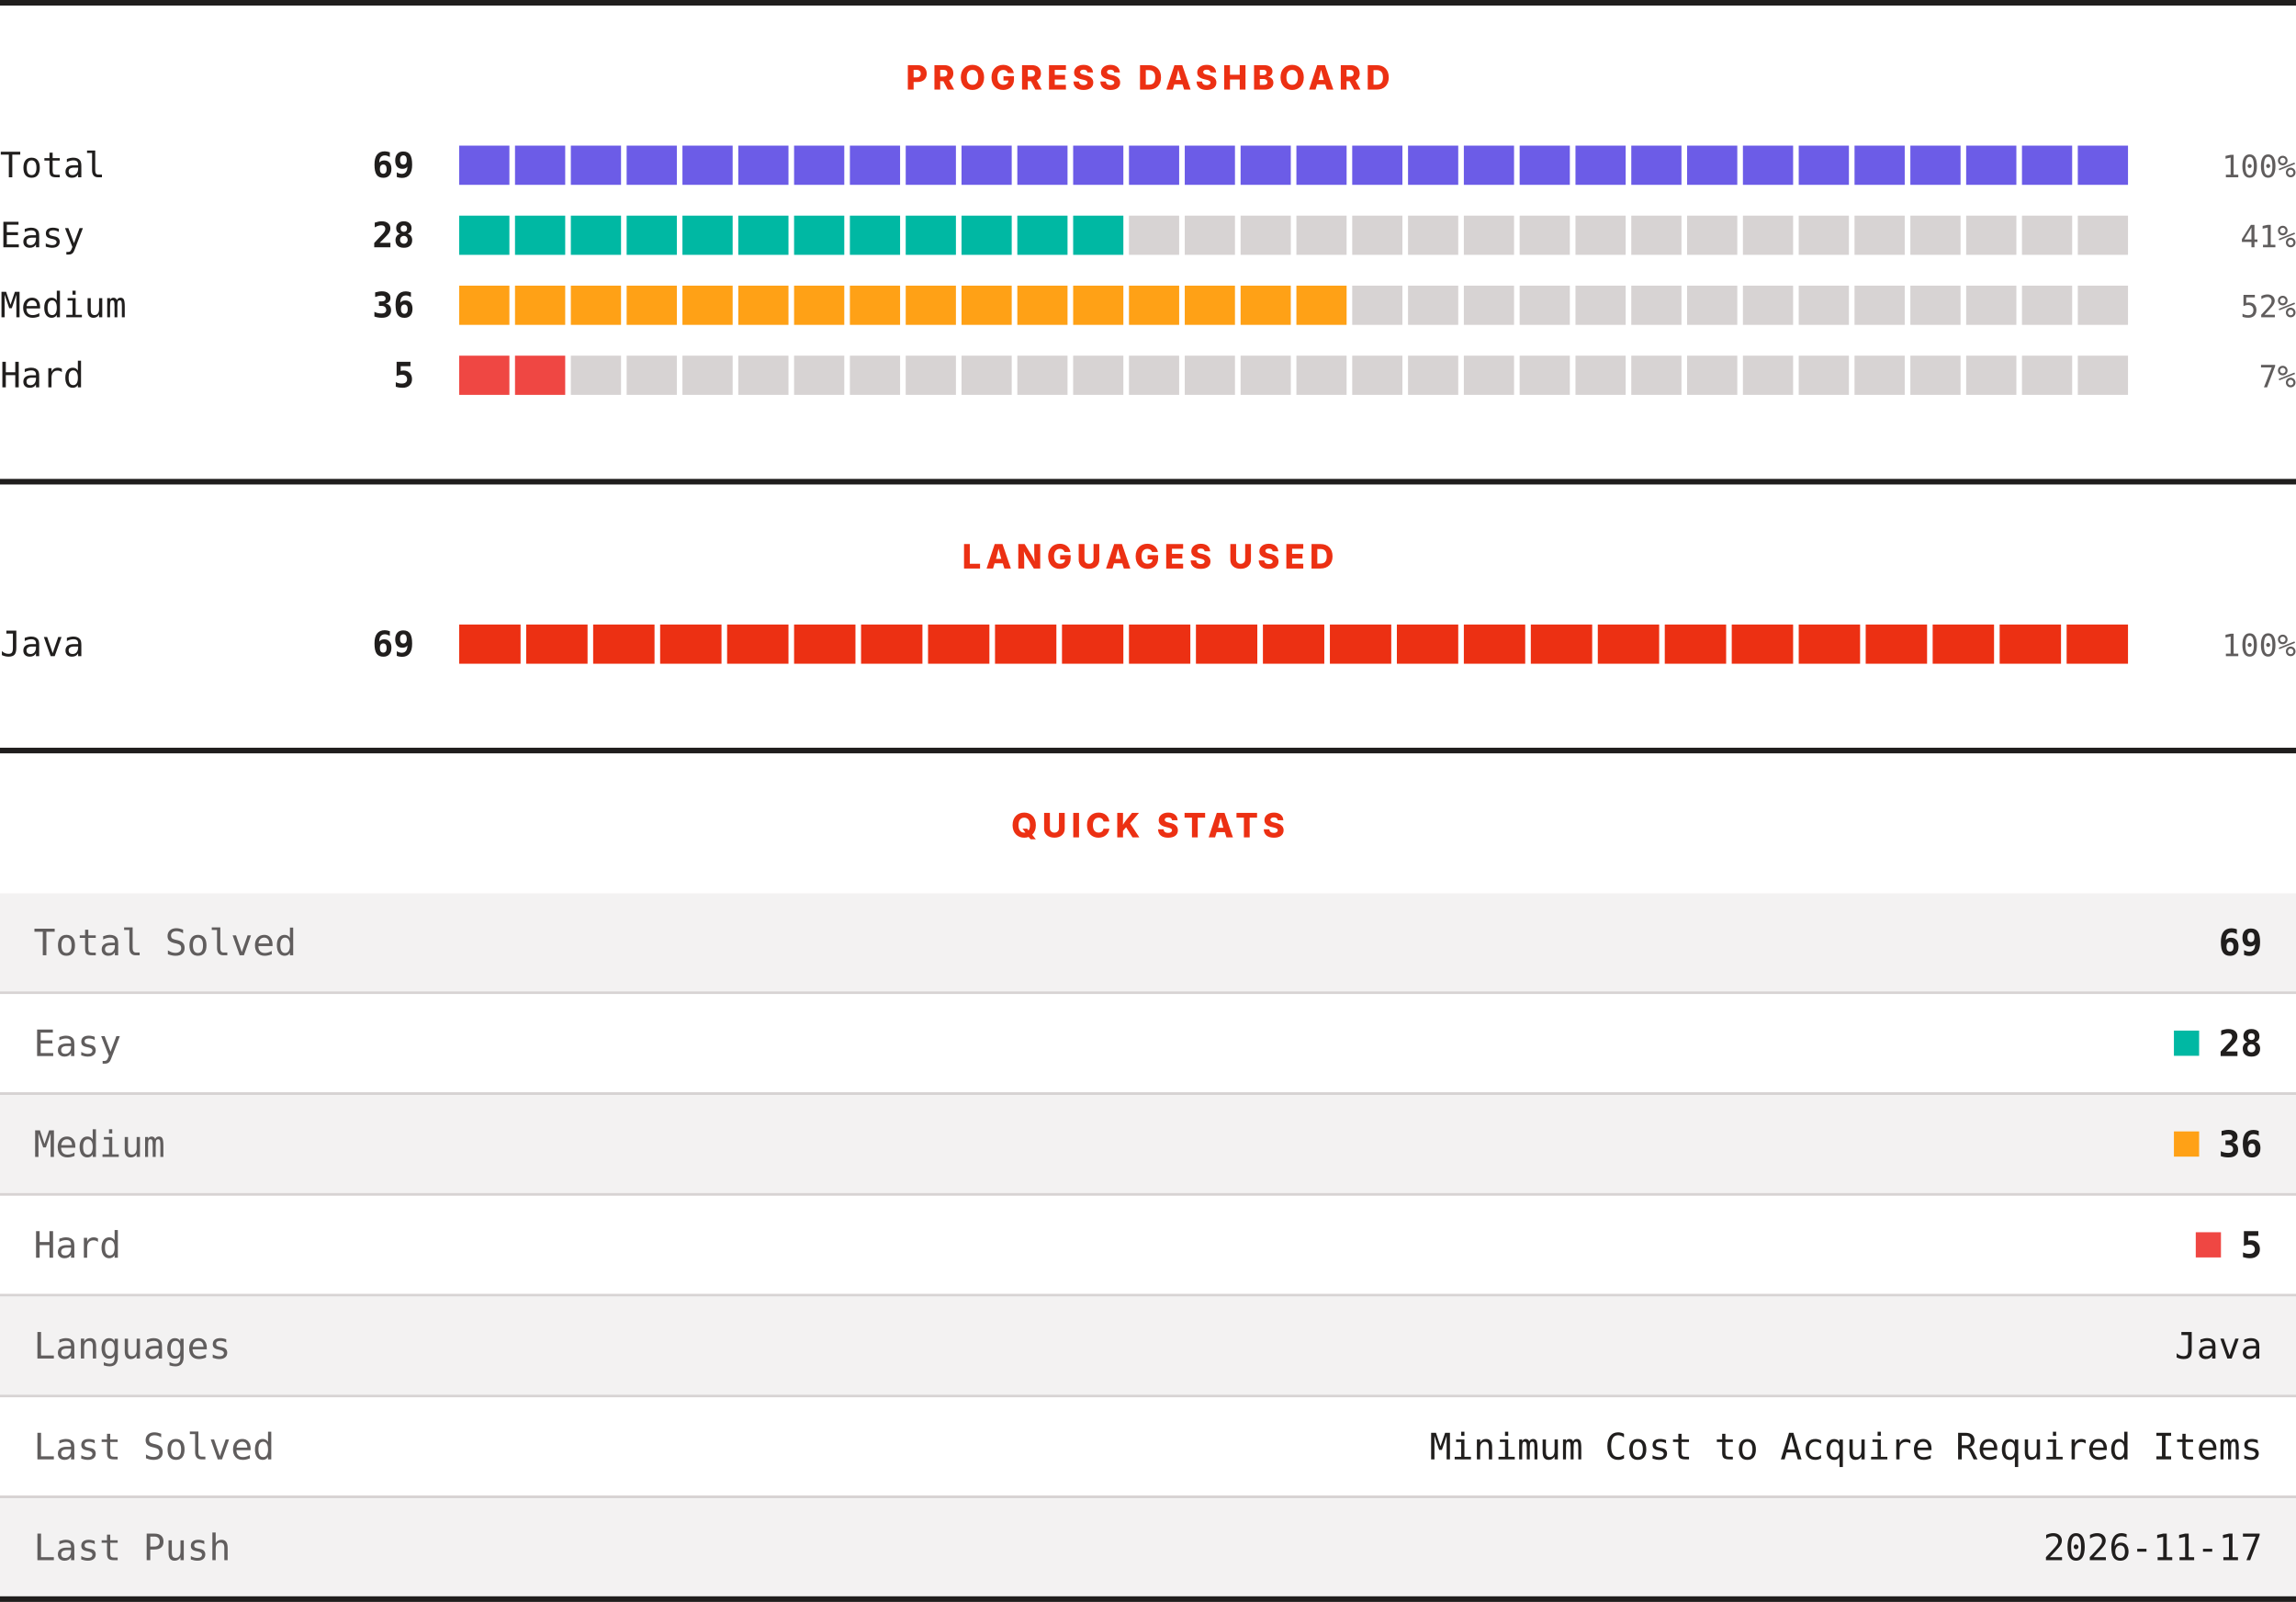
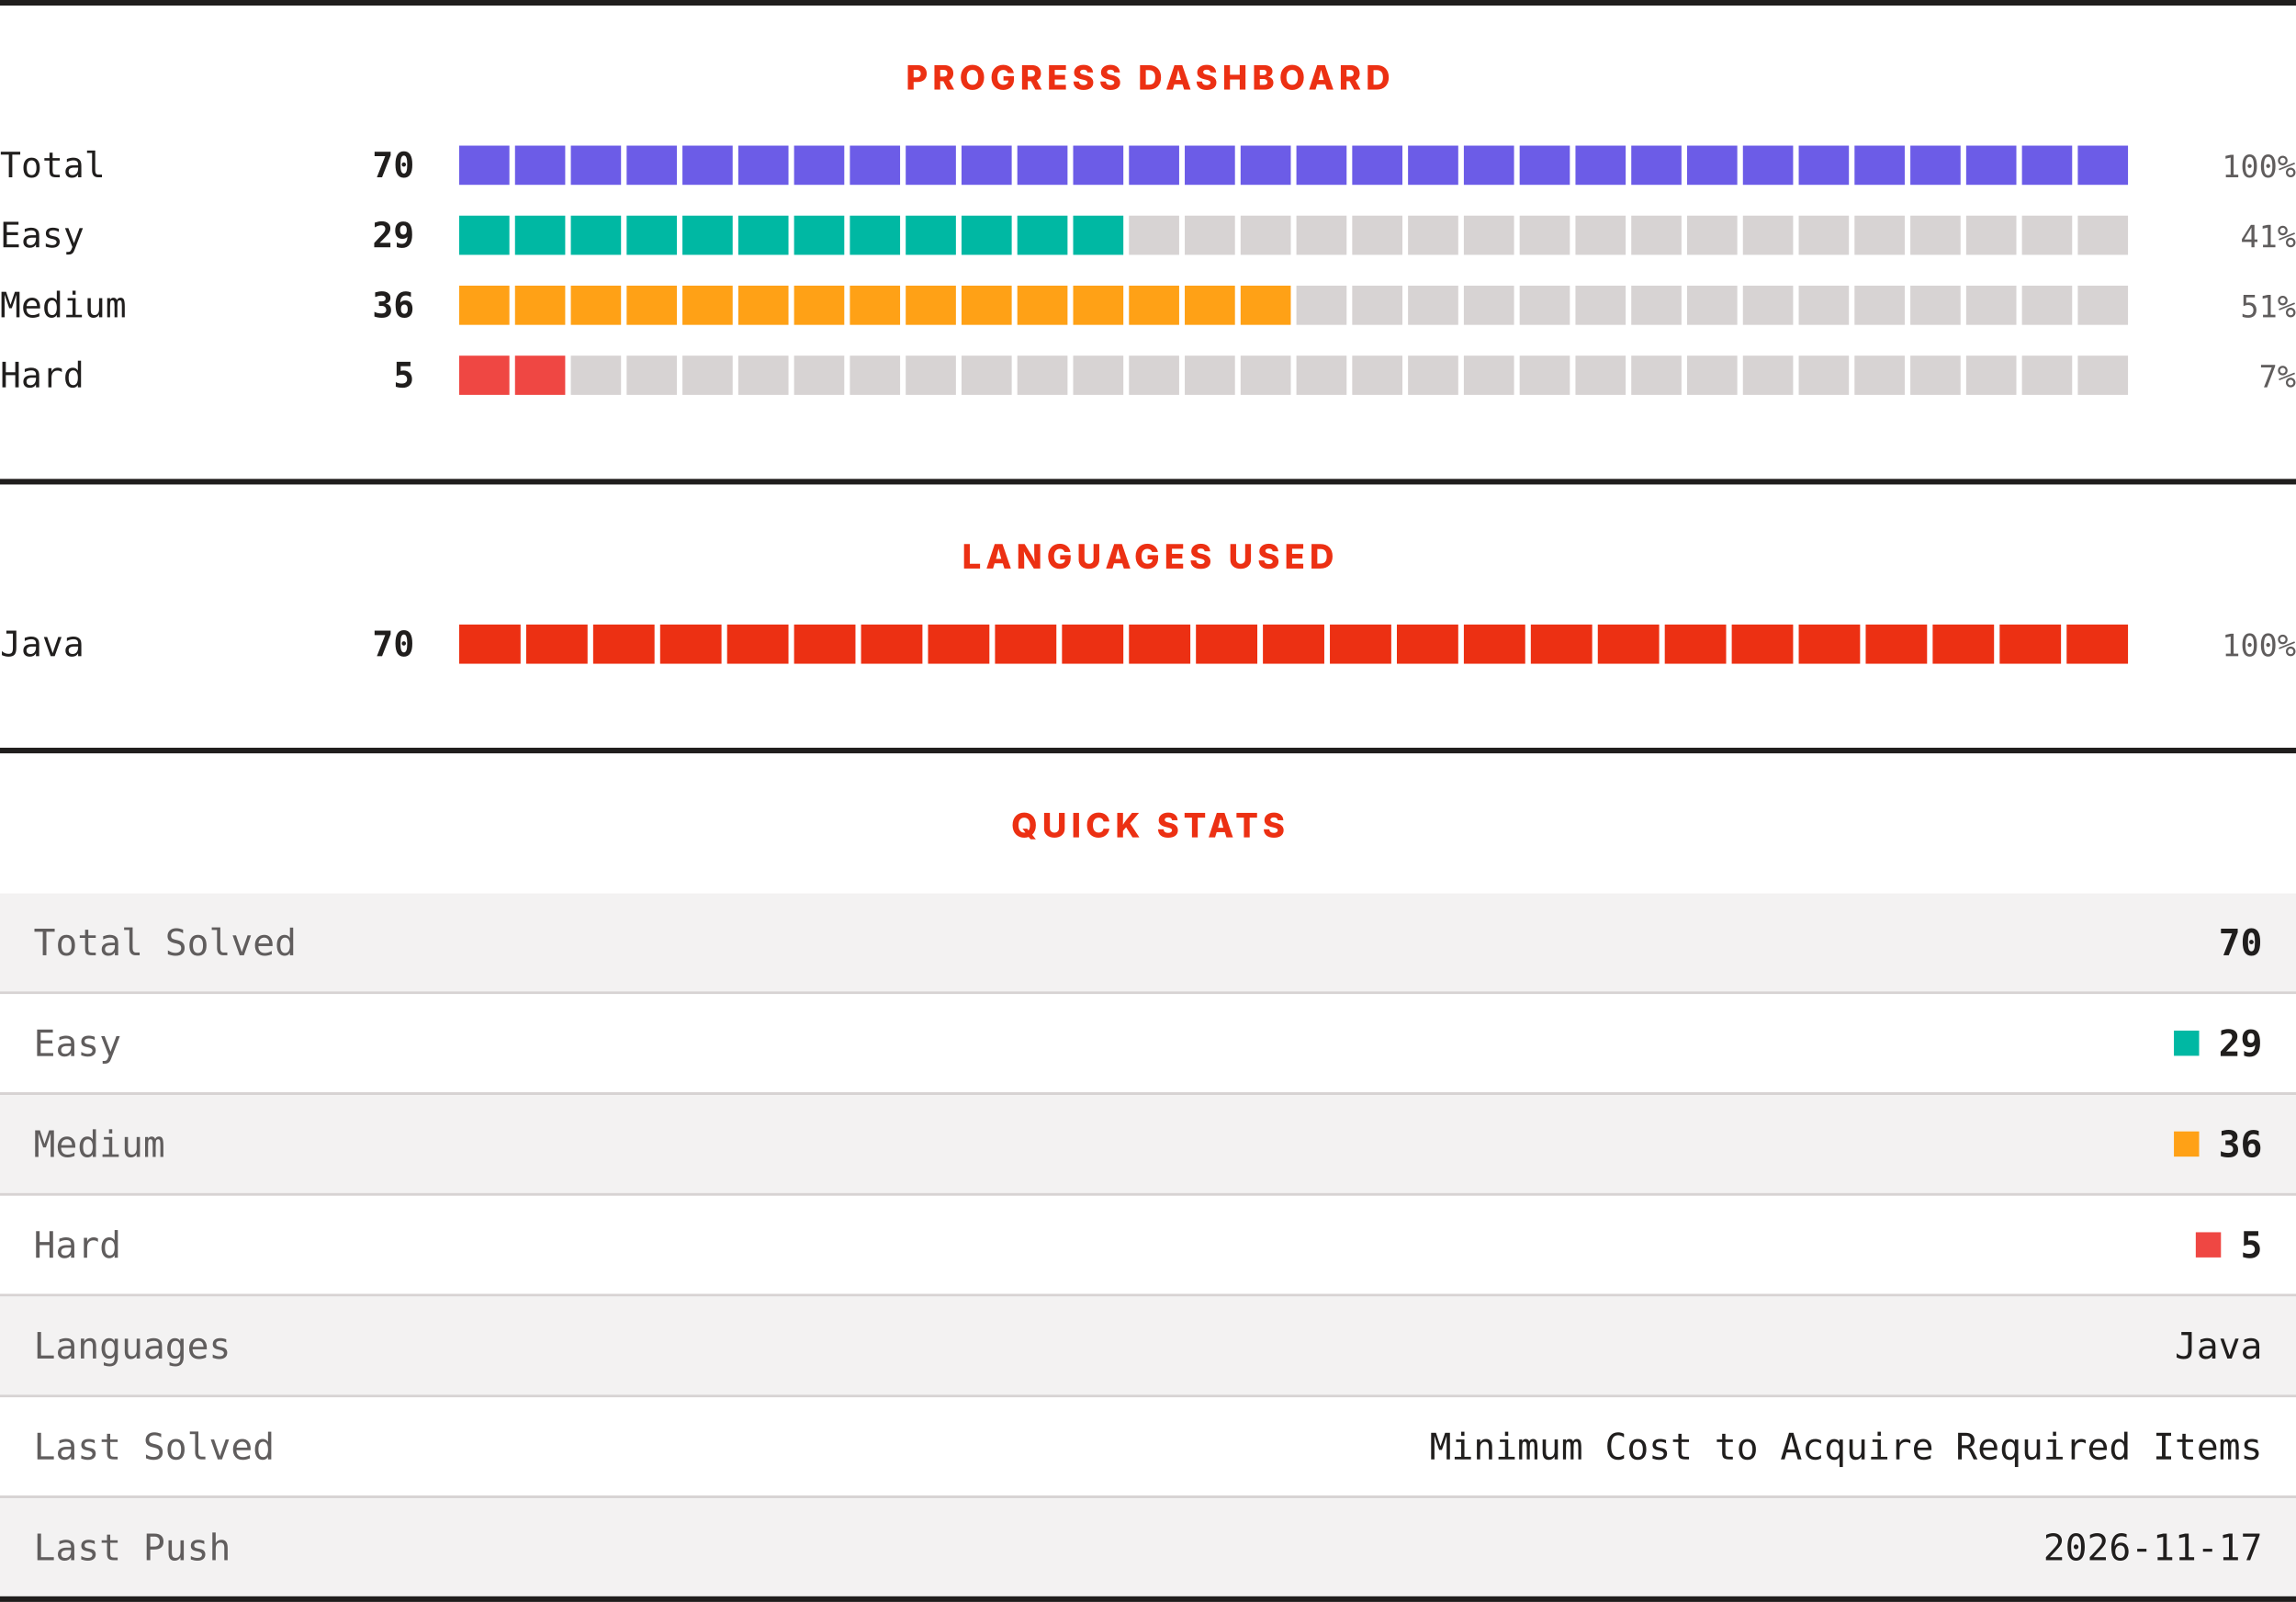
<svg xmlns="http://www.w3.org/2000/svg" width="820" height="572" viewBox="0 0 820 572" role="img" aria-label="LeetCode progress, languages and quick stats">
  <rect width="820" height="572" fill="#ffffff" />
  <rect x="0" y="0" width="820" height="2" fill="#201e1d" />
  <text x="410" y="32" text-anchor="middle" font-family="Archivo, system-ui, -apple-system, Segoe UI, sans-serif" font-size="12" font-weight="800" letter-spacing="1.68" fill="#ec3013">PROGRESS DASHBOARD</text>
  <text x="0" y="63.3" font-family="ui-monospace, SFMono-Regular, Menlo, Consolas, monospace" font-size="12.5" fill="#201e1d">Total</text>
-   <text x="148" y="63.3" text-anchor="end" font-family="ui-monospace, SFMono-Regular, Menlo, Consolas, monospace" font-size="12.5" font-weight="700" fill="#201e1d">69</text>
+   <text x="148" y="63.3" text-anchor="end" font-family="ui-monospace, SFMono-Regular, Menlo, Consolas, monospace" font-size="12.5" font-weight="700" fill="#201e1d">70</text>
  <rect x="164.00" y="52" width="17.93" height="14" fill="#6c5ce7" />
  <rect x="183.93" y="52" width="17.93" height="14" fill="#6c5ce7" />
  <rect x="203.87" y="52" width="17.93" height="14" fill="#6c5ce7" />
  <rect x="223.80" y="52" width="17.93" height="14" fill="#6c5ce7" />
  <rect x="243.73" y="52" width="17.93" height="14" fill="#6c5ce7" />
  <rect x="263.67" y="52" width="17.93" height="14" fill="#6c5ce7" />
  <rect x="283.60" y="52" width="17.93" height="14" fill="#6c5ce7" />
  <rect x="303.53" y="52" width="17.93" height="14" fill="#6c5ce7" />
  <rect x="323.47" y="52" width="17.93" height="14" fill="#6c5ce7" />
  <rect x="343.40" y="52" width="17.93" height="14" fill="#6c5ce7" />
  <rect x="363.33" y="52" width="17.93" height="14" fill="#6c5ce7" />
  <rect x="383.27" y="52" width="17.93" height="14" fill="#6c5ce7" />
  <rect x="403.20" y="52" width="17.93" height="14" fill="#6c5ce7" />
  <rect x="423.13" y="52" width="17.93" height="14" fill="#6c5ce7" />
  <rect x="443.07" y="52" width="17.93" height="14" fill="#6c5ce7" />
  <rect x="463.00" y="52" width="17.93" height="14" fill="#6c5ce7" />
  <rect x="482.93" y="52" width="17.93" height="14" fill="#6c5ce7" />
  <rect x="502.87" y="52" width="17.93" height="14" fill="#6c5ce7" />
  <rect x="522.80" y="52" width="17.93" height="14" fill="#6c5ce7" />
  <rect x="542.73" y="52" width="17.93" height="14" fill="#6c5ce7" />
  <rect x="562.67" y="52" width="17.93" height="14" fill="#6c5ce7" />
  <rect x="582.60" y="52" width="17.93" height="14" fill="#6c5ce7" />
  <rect x="602.53" y="52" width="17.93" height="14" fill="#6c5ce7" />
  <rect x="622.47" y="52" width="17.93" height="14" fill="#6c5ce7" />
  <rect x="642.40" y="52" width="17.93" height="14" fill="#6c5ce7" />
  <rect x="662.33" y="52" width="17.93" height="14" fill="#6c5ce7" />
  <rect x="682.27" y="52" width="17.93" height="14" fill="#6c5ce7" />
  <rect x="702.20" y="52" width="17.93" height="14" fill="#6c5ce7" />
  <rect x="722.13" y="52" width="17.93" height="14" fill="#6c5ce7" />
  <rect x="742.07" y="52" width="17.93" height="14" fill="#6c5ce7" />
  <text x="820" y="63.3" text-anchor="end" font-family="ui-monospace, SFMono-Regular, Menlo, Consolas, monospace" font-size="11" fill="#605d5d">100%</text>
  <text x="0" y="88.3" font-family="ui-monospace, SFMono-Regular, Menlo, Consolas, monospace" font-size="12.5" fill="#201e1d">Easy</text>
-   <text x="148" y="88.3" text-anchor="end" font-family="ui-monospace, SFMono-Regular, Menlo, Consolas, monospace" font-size="12.5" font-weight="700" fill="#201e1d">28</text>
+   <text x="148" y="88.3" text-anchor="end" font-family="ui-monospace, SFMono-Regular, Menlo, Consolas, monospace" font-size="12.5" font-weight="700" fill="#201e1d">29</text>
  <rect x="164.00" y="77" width="17.93" height="14" fill="#00b8a3" />
  <rect x="183.93" y="77" width="17.93" height="14" fill="#00b8a3" />
  <rect x="203.87" y="77" width="17.93" height="14" fill="#00b8a3" />
  <rect x="223.80" y="77" width="17.93" height="14" fill="#00b8a3" />
  <rect x="243.73" y="77" width="17.93" height="14" fill="#00b8a3" />
  <rect x="263.67" y="77" width="17.93" height="14" fill="#00b8a3" />
  <rect x="283.60" y="77" width="17.93" height="14" fill="#00b8a3" />
  <rect x="303.53" y="77" width="17.93" height="14" fill="#00b8a3" />
  <rect x="323.47" y="77" width="17.93" height="14" fill="#00b8a3" />
  <rect x="343.40" y="77" width="17.93" height="14" fill="#00b8a3" />
  <rect x="363.33" y="77" width="17.93" height="14" fill="#00b8a3" />
  <rect x="383.27" y="77" width="17.93" height="14" fill="#00b8a3" />
  <rect x="403.20" y="77" width="17.93" height="14" fill="#d7d3d3" />
  <rect x="423.13" y="77" width="17.93" height="14" fill="#d7d3d3" />
  <rect x="443.07" y="77" width="17.93" height="14" fill="#d7d3d3" />
  <rect x="463.00" y="77" width="17.93" height="14" fill="#d7d3d3" />
  <rect x="482.93" y="77" width="17.93" height="14" fill="#d7d3d3" />
  <rect x="502.87" y="77" width="17.93" height="14" fill="#d7d3d3" />
  <rect x="522.80" y="77" width="17.93" height="14" fill="#d7d3d3" />
  <rect x="542.73" y="77" width="17.93" height="14" fill="#d7d3d3" />
  <rect x="562.67" y="77" width="17.93" height="14" fill="#d7d3d3" />
  <rect x="582.60" y="77" width="17.93" height="14" fill="#d7d3d3" />
  <rect x="602.53" y="77" width="17.93" height="14" fill="#d7d3d3" />
  <rect x="622.47" y="77" width="17.93" height="14" fill="#d7d3d3" />
  <rect x="642.40" y="77" width="17.93" height="14" fill="#d7d3d3" />
  <rect x="662.33" y="77" width="17.93" height="14" fill="#d7d3d3" />
  <rect x="682.27" y="77" width="17.93" height="14" fill="#d7d3d3" />
  <rect x="702.20" y="77" width="17.93" height="14" fill="#d7d3d3" />
  <rect x="722.13" y="77" width="17.93" height="14" fill="#d7d3d3" />
  <rect x="742.07" y="77" width="17.93" height="14" fill="#d7d3d3" />
  <text x="820" y="88.3" text-anchor="end" font-family="ui-monospace, SFMono-Regular, Menlo, Consolas, monospace" font-size="11" fill="#605d5d">41%</text>
  <text x="0" y="113.3" font-family="ui-monospace, SFMono-Regular, Menlo, Consolas, monospace" font-size="12.5" fill="#201e1d">Medium</text>
  <text x="148" y="113.3" text-anchor="end" font-family="ui-monospace, SFMono-Regular, Menlo, Consolas, monospace" font-size="12.5" font-weight="700" fill="#201e1d">36</text>
  <rect x="164.00" y="102" width="17.93" height="14" fill="#ffa116" />
  <rect x="183.93" y="102" width="17.93" height="14" fill="#ffa116" />
  <rect x="203.87" y="102" width="17.93" height="14" fill="#ffa116" />
  <rect x="223.80" y="102" width="17.93" height="14" fill="#ffa116" />
  <rect x="243.73" y="102" width="17.93" height="14" fill="#ffa116" />
  <rect x="263.67" y="102" width="17.93" height="14" fill="#ffa116" />
  <rect x="283.60" y="102" width="17.93" height="14" fill="#ffa116" />
  <rect x="303.53" y="102" width="17.93" height="14" fill="#ffa116" />
  <rect x="323.47" y="102" width="17.93" height="14" fill="#ffa116" />
  <rect x="343.40" y="102" width="17.93" height="14" fill="#ffa116" />
  <rect x="363.33" y="102" width="17.93" height="14" fill="#ffa116" />
  <rect x="383.27" y="102" width="17.93" height="14" fill="#ffa116" />
  <rect x="403.20" y="102" width="17.93" height="14" fill="#ffa116" />
  <rect x="423.13" y="102" width="17.93" height="14" fill="#ffa116" />
  <rect x="443.07" y="102" width="17.93" height="14" fill="#ffa116" />
-   <rect x="463.00" y="102" width="17.93" height="14" fill="#ffa116" />
+   <rect x="463.00" y="102" width="17.93" height="14" fill="#d7d3d3" />
  <rect x="482.93" y="102" width="17.93" height="14" fill="#d7d3d3" />
  <rect x="502.87" y="102" width="17.93" height="14" fill="#d7d3d3" />
  <rect x="522.80" y="102" width="17.93" height="14" fill="#d7d3d3" />
  <rect x="542.73" y="102" width="17.93" height="14" fill="#d7d3d3" />
  <rect x="562.67" y="102" width="17.93" height="14" fill="#d7d3d3" />
  <rect x="582.60" y="102" width="17.93" height="14" fill="#d7d3d3" />
  <rect x="602.53" y="102" width="17.93" height="14" fill="#d7d3d3" />
  <rect x="622.47" y="102" width="17.93" height="14" fill="#d7d3d3" />
  <rect x="642.40" y="102" width="17.93" height="14" fill="#d7d3d3" />
  <rect x="662.33" y="102" width="17.93" height="14" fill="#d7d3d3" />
  <rect x="682.27" y="102" width="17.93" height="14" fill="#d7d3d3" />
  <rect x="702.20" y="102" width="17.93" height="14" fill="#d7d3d3" />
  <rect x="722.13" y="102" width="17.93" height="14" fill="#d7d3d3" />
  <rect x="742.07" y="102" width="17.93" height="14" fill="#d7d3d3" />
-   <text x="820" y="113.3" text-anchor="end" font-family="ui-monospace, SFMono-Regular, Menlo, Consolas, monospace" font-size="11" fill="#605d5d">52%</text>
+   <text x="820" y="113.3" text-anchor="end" font-family="ui-monospace, SFMono-Regular, Menlo, Consolas, monospace" font-size="11" fill="#605d5d">51%</text>
  <text x="0" y="138.3" font-family="ui-monospace, SFMono-Regular, Menlo, Consolas, monospace" font-size="12.5" fill="#201e1d">Hard</text>
  <text x="148" y="138.3" text-anchor="end" font-family="ui-monospace, SFMono-Regular, Menlo, Consolas, monospace" font-size="12.5" font-weight="700" fill="#201e1d">5</text>
  <rect x="164.00" y="127" width="17.93" height="14" fill="#ef4743" />
  <rect x="183.93" y="127" width="17.93" height="14" fill="#ef4743" />
  <rect x="203.87" y="127" width="17.93" height="14" fill="#d7d3d3" />
  <rect x="223.80" y="127" width="17.93" height="14" fill="#d7d3d3" />
  <rect x="243.73" y="127" width="17.93" height="14" fill="#d7d3d3" />
  <rect x="263.67" y="127" width="17.93" height="14" fill="#d7d3d3" />
  <rect x="283.60" y="127" width="17.93" height="14" fill="#d7d3d3" />
  <rect x="303.53" y="127" width="17.93" height="14" fill="#d7d3d3" />
  <rect x="323.47" y="127" width="17.93" height="14" fill="#d7d3d3" />
  <rect x="343.40" y="127" width="17.93" height="14" fill="#d7d3d3" />
  <rect x="363.33" y="127" width="17.93" height="14" fill="#d7d3d3" />
  <rect x="383.27" y="127" width="17.93" height="14" fill="#d7d3d3" />
  <rect x="403.20" y="127" width="17.93" height="14" fill="#d7d3d3" />
  <rect x="423.13" y="127" width="17.93" height="14" fill="#d7d3d3" />
  <rect x="443.07" y="127" width="17.93" height="14" fill="#d7d3d3" />
  <rect x="463.00" y="127" width="17.93" height="14" fill="#d7d3d3" />
  <rect x="482.93" y="127" width="17.93" height="14" fill="#d7d3d3" />
  <rect x="502.87" y="127" width="17.93" height="14" fill="#d7d3d3" />
  <rect x="522.80" y="127" width="17.93" height="14" fill="#d7d3d3" />
  <rect x="542.73" y="127" width="17.93" height="14" fill="#d7d3d3" />
  <rect x="562.67" y="127" width="17.93" height="14" fill="#d7d3d3" />
  <rect x="582.60" y="127" width="17.93" height="14" fill="#d7d3d3" />
  <rect x="602.53" y="127" width="17.93" height="14" fill="#d7d3d3" />
  <rect x="622.47" y="127" width="17.93" height="14" fill="#d7d3d3" />
  <rect x="642.40" y="127" width="17.93" height="14" fill="#d7d3d3" />
  <rect x="662.33" y="127" width="17.93" height="14" fill="#d7d3d3" />
  <rect x="682.27" y="127" width="17.93" height="14" fill="#d7d3d3" />
  <rect x="702.20" y="127" width="17.93" height="14" fill="#d7d3d3" />
  <rect x="722.13" y="127" width="17.93" height="14" fill="#d7d3d3" />
  <rect x="742.07" y="127" width="17.93" height="14" fill="#d7d3d3" />
  <text x="820" y="138.3" text-anchor="end" font-family="ui-monospace, SFMono-Regular, Menlo, Consolas, monospace" font-size="11" fill="#605d5d">7%</text>
  <rect x="0" y="171" width="820" height="2" fill="#201e1d" />
  <text x="410" y="203" text-anchor="middle" font-family="Archivo, system-ui, -apple-system, Segoe UI, sans-serif" font-size="12" font-weight="800" letter-spacing="1.68" fill="#ec3013">LANGUAGES USED</text>
  <text x="0" y="234.3" font-family="ui-monospace, SFMono-Regular, Menlo, Consolas, monospace" font-size="12.5" fill="#201e1d">Java</text>
-   <text x="148" y="234.3" text-anchor="end" font-family="ui-monospace, SFMono-Regular, Menlo, Consolas, monospace" font-size="12.5" font-weight="700" fill="#201e1d">69</text>
+   <text x="148" y="234.3" text-anchor="end" font-family="ui-monospace, SFMono-Regular, Menlo, Consolas, monospace" font-size="12.5" font-weight="700" fill="#201e1d">70</text>
  <rect x="164.00" y="223" width="21.92" height="14" fill="#ec3013" />
  <rect x="187.92" y="223" width="21.92" height="14" fill="#ec3013" />
  <rect x="211.84" y="223" width="21.92" height="14" fill="#ec3013" />
  <rect x="235.76" y="223" width="21.92" height="14" fill="#ec3013" />
  <rect x="259.68" y="223" width="21.92" height="14" fill="#ec3013" />
  <rect x="283.60" y="223" width="21.92" height="14" fill="#ec3013" />
  <rect x="307.52" y="223" width="21.92" height="14" fill="#ec3013" />
  <rect x="331.44" y="223" width="21.92" height="14" fill="#ec3013" />
  <rect x="355.36" y="223" width="21.92" height="14" fill="#ec3013" />
  <rect x="379.28" y="223" width="21.92" height="14" fill="#ec3013" />
  <rect x="403.20" y="223" width="21.92" height="14" fill="#ec3013" />
  <rect x="427.12" y="223" width="21.92" height="14" fill="#ec3013" />
  <rect x="451.04" y="223" width="21.92" height="14" fill="#ec3013" />
  <rect x="474.96" y="223" width="21.92" height="14" fill="#ec3013" />
  <rect x="498.88" y="223" width="21.92" height="14" fill="#ec3013" />
  <rect x="522.80" y="223" width="21.92" height="14" fill="#ec3013" />
  <rect x="546.72" y="223" width="21.92" height="14" fill="#ec3013" />
  <rect x="570.64" y="223" width="21.92" height="14" fill="#ec3013" />
  <rect x="594.56" y="223" width="21.92" height="14" fill="#ec3013" />
  <rect x="618.48" y="223" width="21.92" height="14" fill="#ec3013" />
  <rect x="642.40" y="223" width="21.92" height="14" fill="#ec3013" />
  <rect x="666.32" y="223" width="21.92" height="14" fill="#ec3013" />
  <rect x="690.24" y="223" width="21.92" height="14" fill="#ec3013" />
  <rect x="714.16" y="223" width="21.92" height="14" fill="#ec3013" />
  <rect x="738.08" y="223" width="21.92" height="14" fill="#ec3013" />
  <text x="820" y="234.3" text-anchor="end" font-family="ui-monospace, SFMono-Regular, Menlo, Consolas, monospace" font-size="11" fill="#605d5d">100%</text>
  <rect x="0" y="267" width="820" height="2" fill="#201e1d" />
  <text x="410" y="299" text-anchor="middle" font-family="Archivo, system-ui, -apple-system, Segoe UI, sans-serif" font-size="12" font-weight="800" letter-spacing="1.68" fill="#ec3013">QUICK STATS</text>
  <rect x="0" y="319" width="820" height="35" fill="#f3f2f2" />
  <text x="12" y="341.1" font-family="ui-monospace, SFMono-Regular, Menlo, Consolas, monospace" font-size="13" fill="#605d5d">Total Solved</text>
-   <text x="808" y="341.1" text-anchor="end" font-family="ui-monospace, SFMono-Regular, Menlo, Consolas, monospace" font-size="13" font-weight="700" fill="#201e1d">69</text>
+   <text x="808" y="341.1" text-anchor="end" font-family="ui-monospace, SFMono-Regular, Menlo, Consolas, monospace" font-size="13" font-weight="700" fill="#201e1d">70</text>
  <rect x="0" y="354" width="820" height="1" fill="#d7d3d3" />
  <rect x="0" y="355" width="820" height="35" fill="#ffffff" />
  <text x="12" y="377.1" font-family="ui-monospace, SFMono-Regular, Menlo, Consolas, monospace" font-size="13" fill="#605d5d">Easy</text>
  <rect x="776.4" y="368" width="9" height="9" fill="#00b8a3" />
-   <text x="808" y="377.1" text-anchor="end" font-family="ui-monospace, SFMono-Regular, Menlo, Consolas, monospace" font-size="13" font-weight="700" fill="#201e1d">28</text>
+   <text x="808" y="377.1" text-anchor="end" font-family="ui-monospace, SFMono-Regular, Menlo, Consolas, monospace" font-size="13" font-weight="700" fill="#201e1d">29</text>
  <rect x="0" y="390" width="820" height="1" fill="#d7d3d3" />
  <rect x="0" y="391" width="820" height="35" fill="#f3f2f2" />
  <text x="12" y="413.1" font-family="ui-monospace, SFMono-Regular, Menlo, Consolas, monospace" font-size="13" fill="#605d5d">Medium</text>
  <rect x="776.4" y="404" width="9" height="9" fill="#ffa116" />
  <text x="808" y="413.1" text-anchor="end" font-family="ui-monospace, SFMono-Regular, Menlo, Consolas, monospace" font-size="13" font-weight="700" fill="#201e1d">36</text>
  <rect x="0" y="426" width="820" height="1" fill="#d7d3d3" />
  <rect x="0" y="427" width="820" height="35" fill="#ffffff" />
  <text x="12" y="449.1" font-family="ui-monospace, SFMono-Regular, Menlo, Consolas, monospace" font-size="13" fill="#605d5d">Hard</text>
  <rect x="784.2" y="440" width="9" height="9" fill="#ef4743" />
  <text x="808" y="449.1" text-anchor="end" font-family="ui-monospace, SFMono-Regular, Menlo, Consolas, monospace" font-size="13" font-weight="700" fill="#201e1d">5</text>
  <rect x="0" y="462" width="820" height="1" fill="#d7d3d3" />
  <rect x="0" y="463" width="820" height="35" fill="#f3f2f2" />
  <text x="12" y="485.1" font-family="ui-monospace, SFMono-Regular, Menlo, Consolas, monospace" font-size="13" fill="#605d5d">Languages</text>
  <text x="808" y="485.1" text-anchor="end" font-family="ui-monospace, SFMono-Regular, Menlo, Consolas, monospace" font-size="13" fill="#201e1d">Java</text>
  <rect x="0" y="498" width="820" height="1" fill="#d7d3d3" />
  <rect x="0" y="499" width="820" height="35" fill="#ffffff" />
  <text x="12" y="521.1" font-family="ui-monospace, SFMono-Regular, Menlo, Consolas, monospace" font-size="13" fill="#605d5d">Last Solved</text>
  <text x="808" y="521.1" text-anchor="end" font-family="ui-monospace, SFMono-Regular, Menlo, Consolas, monospace" font-size="13" fill="#201e1d">Minimum Cost to Acquire Required Items</text>
  <rect x="0" y="534" width="820" height="1" fill="#d7d3d3" />
  <rect x="0" y="535" width="820" height="35" fill="#f3f2f2" />
  <text x="12" y="557.1" font-family="ui-monospace, SFMono-Regular, Menlo, Consolas, monospace" font-size="13" fill="#605d5d">Last Push</text>
  <text x="808" y="557.1" text-anchor="end" font-family="ui-monospace, SFMono-Regular, Menlo, Consolas, monospace" font-size="13" fill="#201e1d">2026-11-17</text>
  <rect x="0" y="570" width="820" height="2" fill="#201e1d" />
</svg>
